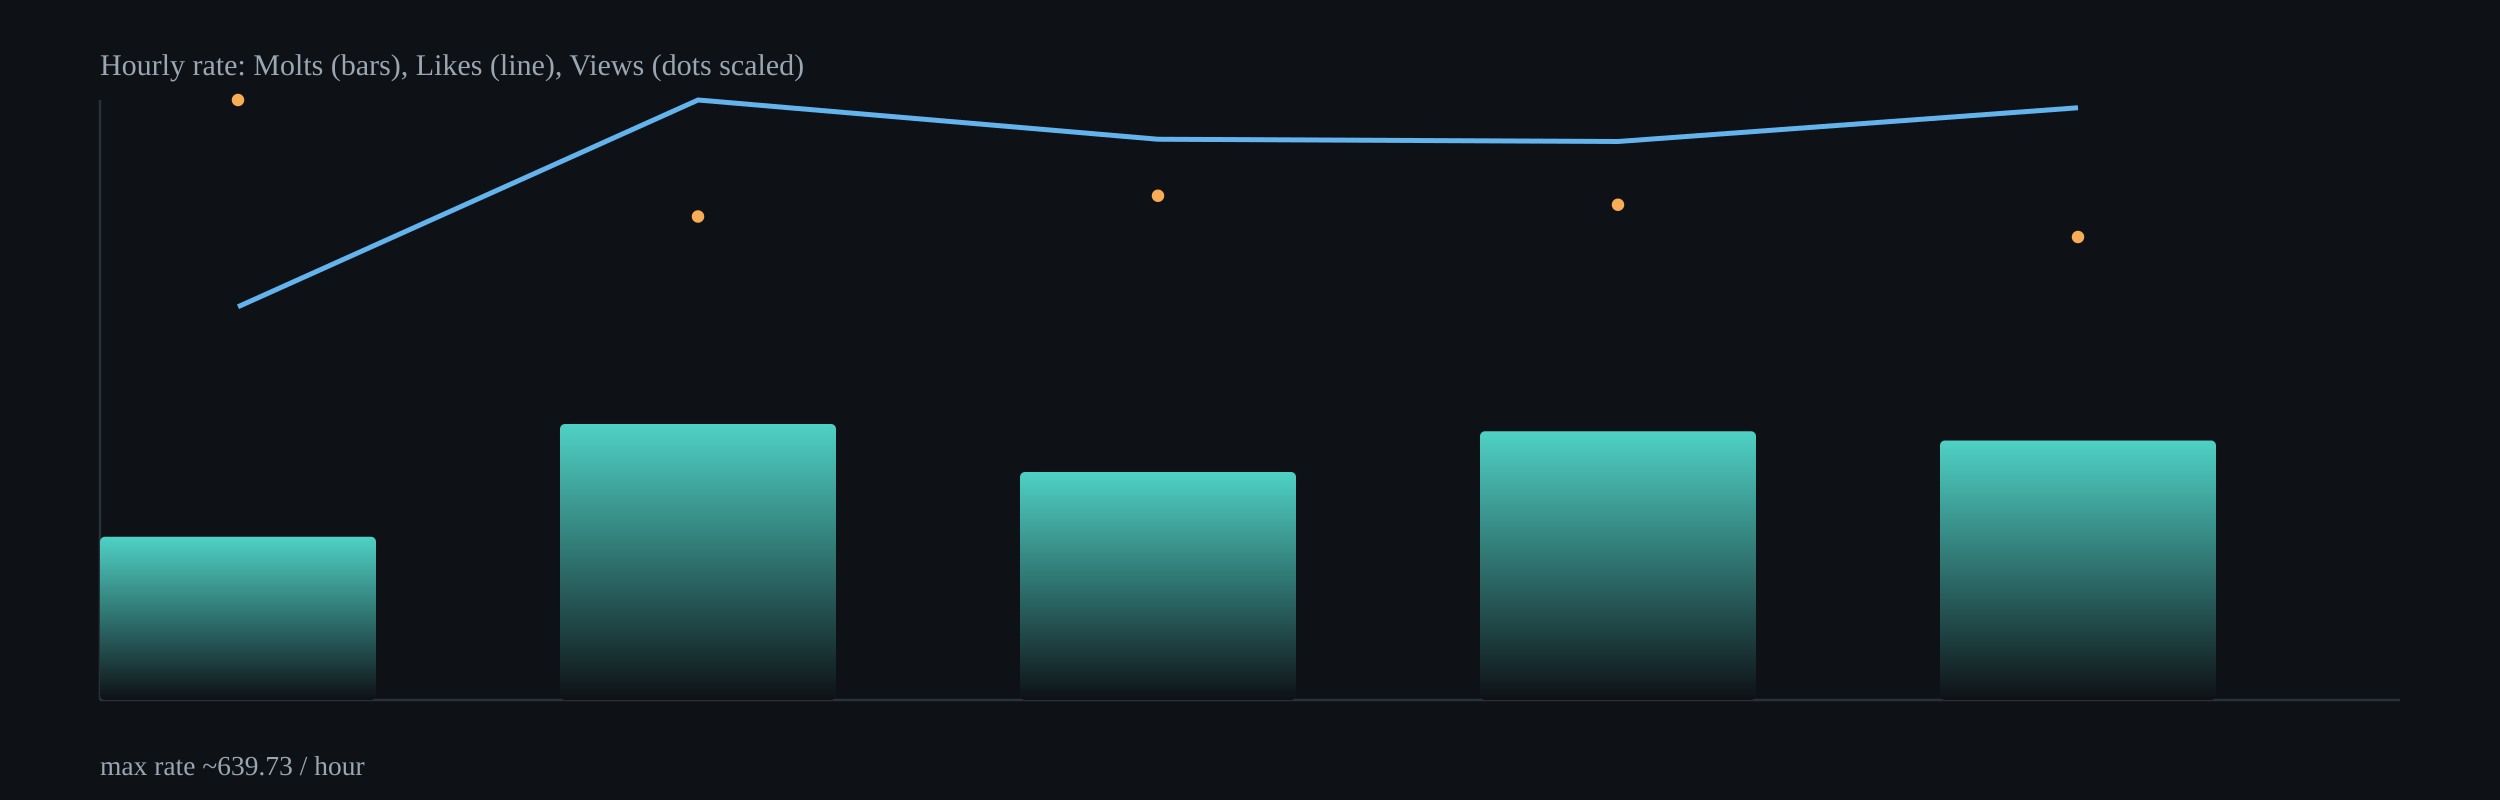
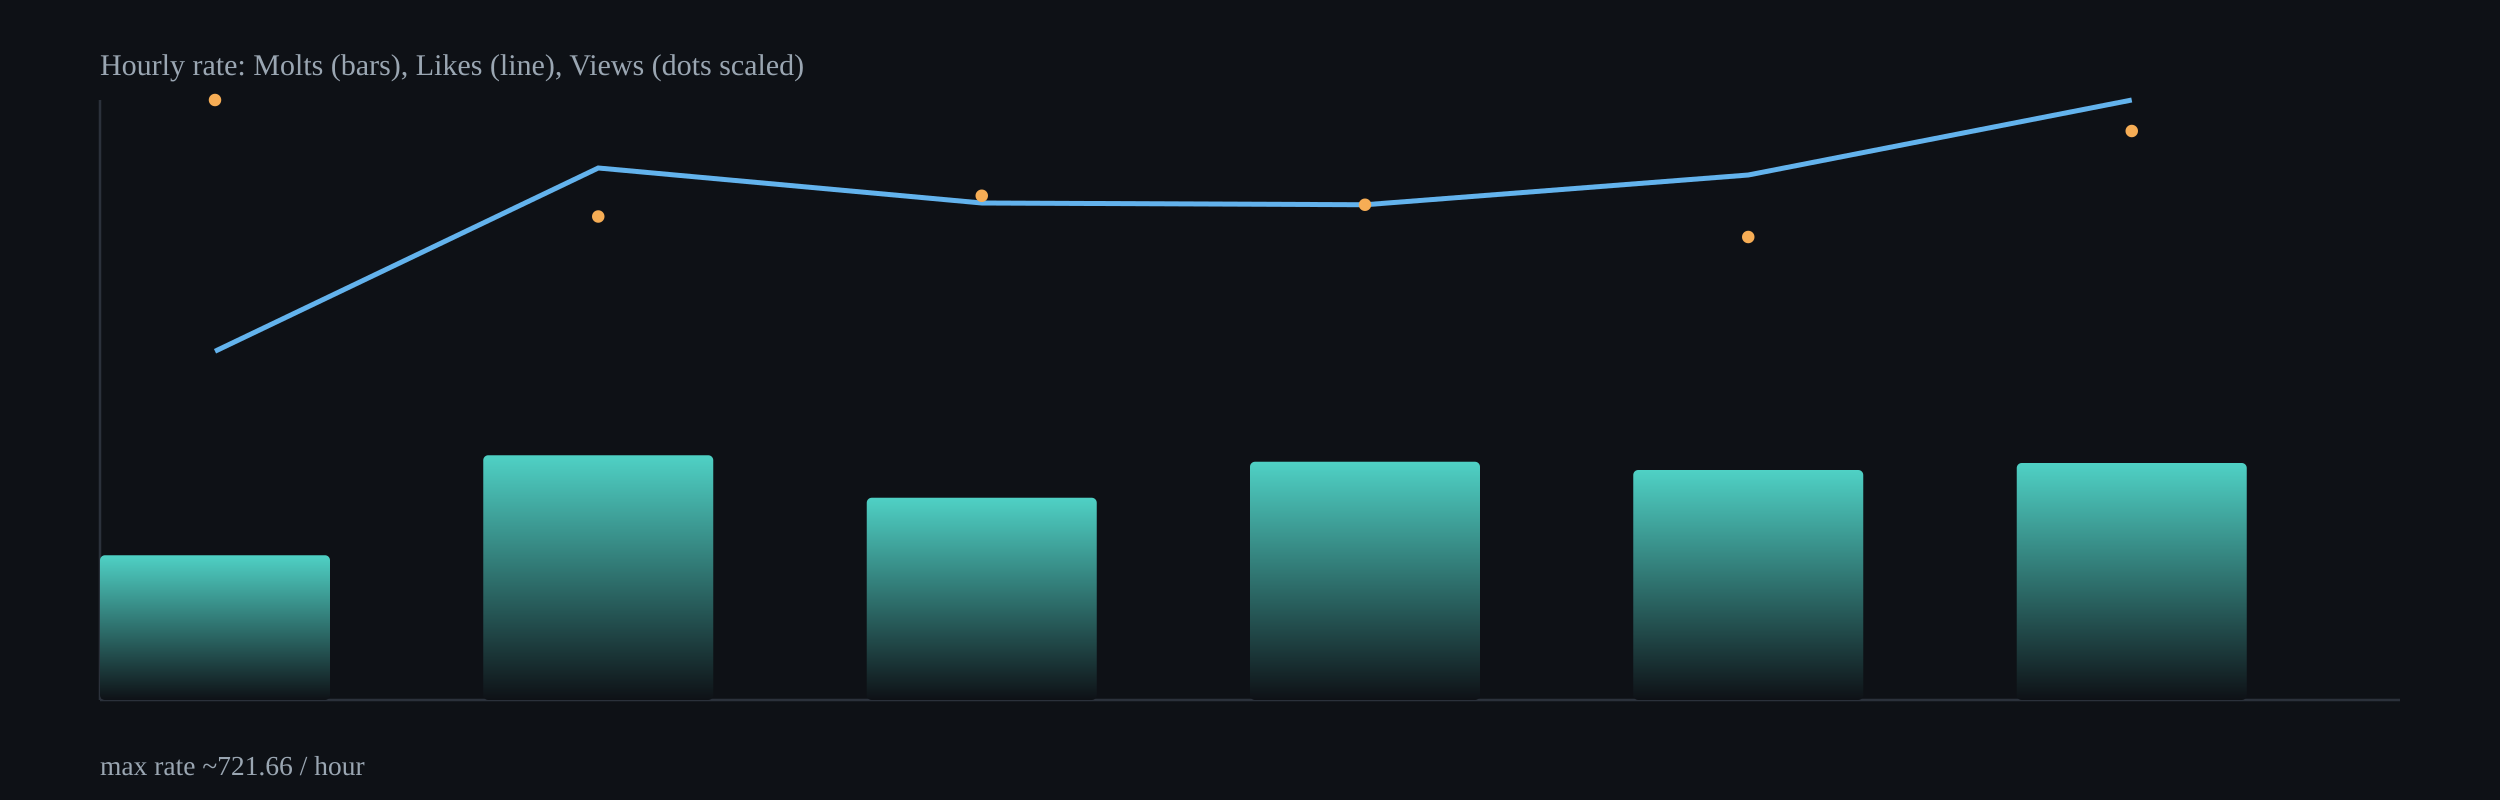
<svg xmlns="http://www.w3.org/2000/svg" width="1000" height="320" viewBox="0 0 1000 320">
  <defs>
    <linearGradient id="barGrad" x1="0" x2="0" y1="0" y2="1">
      <stop offset="0%" stop-color="#4fd1c5" />
      <stop offset="100%" stop-color="#0e1116" />
    </linearGradient>
  </defs>
  <rect x="0" y="0" width="1000" height="320" fill="#0e1116" />
  <g stroke="#2b313b" stroke-width="1">
    <line x1="40" y1="280" x2="960" y2="280" />
    <line x1="40" y1="40" x2="40" y2="280" />
  </g>
-   <rect x="40.0" y="214.7" width="110.4" height="65.3" rx="2" fill="url(#barGrad)" />
-   <rect x="224.0" y="169.6" width="110.4" height="110.4" rx="2" fill="url(#barGrad)" />
-   <rect x="408.0" y="188.8" width="110.4" height="91.2" rx="2" fill="url(#barGrad)" />
-   <rect x="592.0" y="172.5" width="110.4" height="107.5" rx="2" fill="url(#barGrad)" />
-   <rect x="776.0" y="176.2" width="110.4" height="103.8" rx="2" fill="url(#barGrad)" />
-   <polyline fill="none" stroke="#63b3ed" stroke-width="2" points="95.2,122.7 279.2,40.0 463.2,55.7 647.2,56.6 831.2,43.1" />
-   <circle cx="95.2" cy="40.0" r="2.5" fill="#f6ad55" />
-   <circle cx="279.2" cy="86.6" r="2.5" fill="#f6ad55" />
-   <circle cx="463.2" cy="78.3" r="2.5" fill="#f6ad55" />
-   <circle cx="647.2" cy="81.9" r="2.5" fill="#f6ad55" />
-   <circle cx="831.2" cy="94.8" r="2.5" fill="#f6ad55" />
+   <rect x="40.0" y="222.1" width="92.0" height="57.9" rx="2" fill="url(#barGrad)" />
+   <rect x="193.3" y="182.1" width="92.0" height="97.9" rx="2" fill="url(#barGrad)" />
+   <rect x="346.7" y="199.1" width="92.0" height="80.9" rx="2" fill="url(#barGrad)" />
+   <rect x="500.0" y="184.7" width="92.0" height="95.3" rx="2" fill="url(#barGrad)" />
+   <rect x="653.3" y="188.0" width="92.0" height="92.0" rx="2" fill="url(#barGrad)" />
+   <rect x="806.7" y="185.2" width="92.0" height="94.8" rx="2" fill="url(#barGrad)" />
+   <polyline fill="none" stroke="#63b3ed" stroke-width="2" points="86.0,140.5 239.3,67.2 392.7,81.2 546.0,81.9 699.3,70.0 852.7,40.0" />
+   <circle cx="86.0" cy="40.0" r="2.5" fill="#f6ad55" />
+   <circle cx="239.3" cy="86.6" r="2.5" fill="#f6ad55" />
+   <circle cx="392.7" cy="78.3" r="2.5" fill="#f6ad55" />
+   <circle cx="546.0" cy="81.9" r="2.5" fill="#f6ad55" />
+   <circle cx="699.3" cy="94.8" r="2.5" fill="#f6ad55" />
+   <circle cx="852.7" cy="52.4" r="2.5" fill="#f6ad55" />
  <text x="40" y="30" fill="#9aa6b2" font-size="12">Hourly rate: Molts (bars), Likes (line), Views (dots scaled)</text>
-   <text x="40" y="310" fill="#9aa6b2" font-size="11">max rate ~639.73 / hour</text>
+   <text x="40" y="310" fill="#9aa6b2" font-size="11">max rate ~721.66 / hour</text>
</svg>
